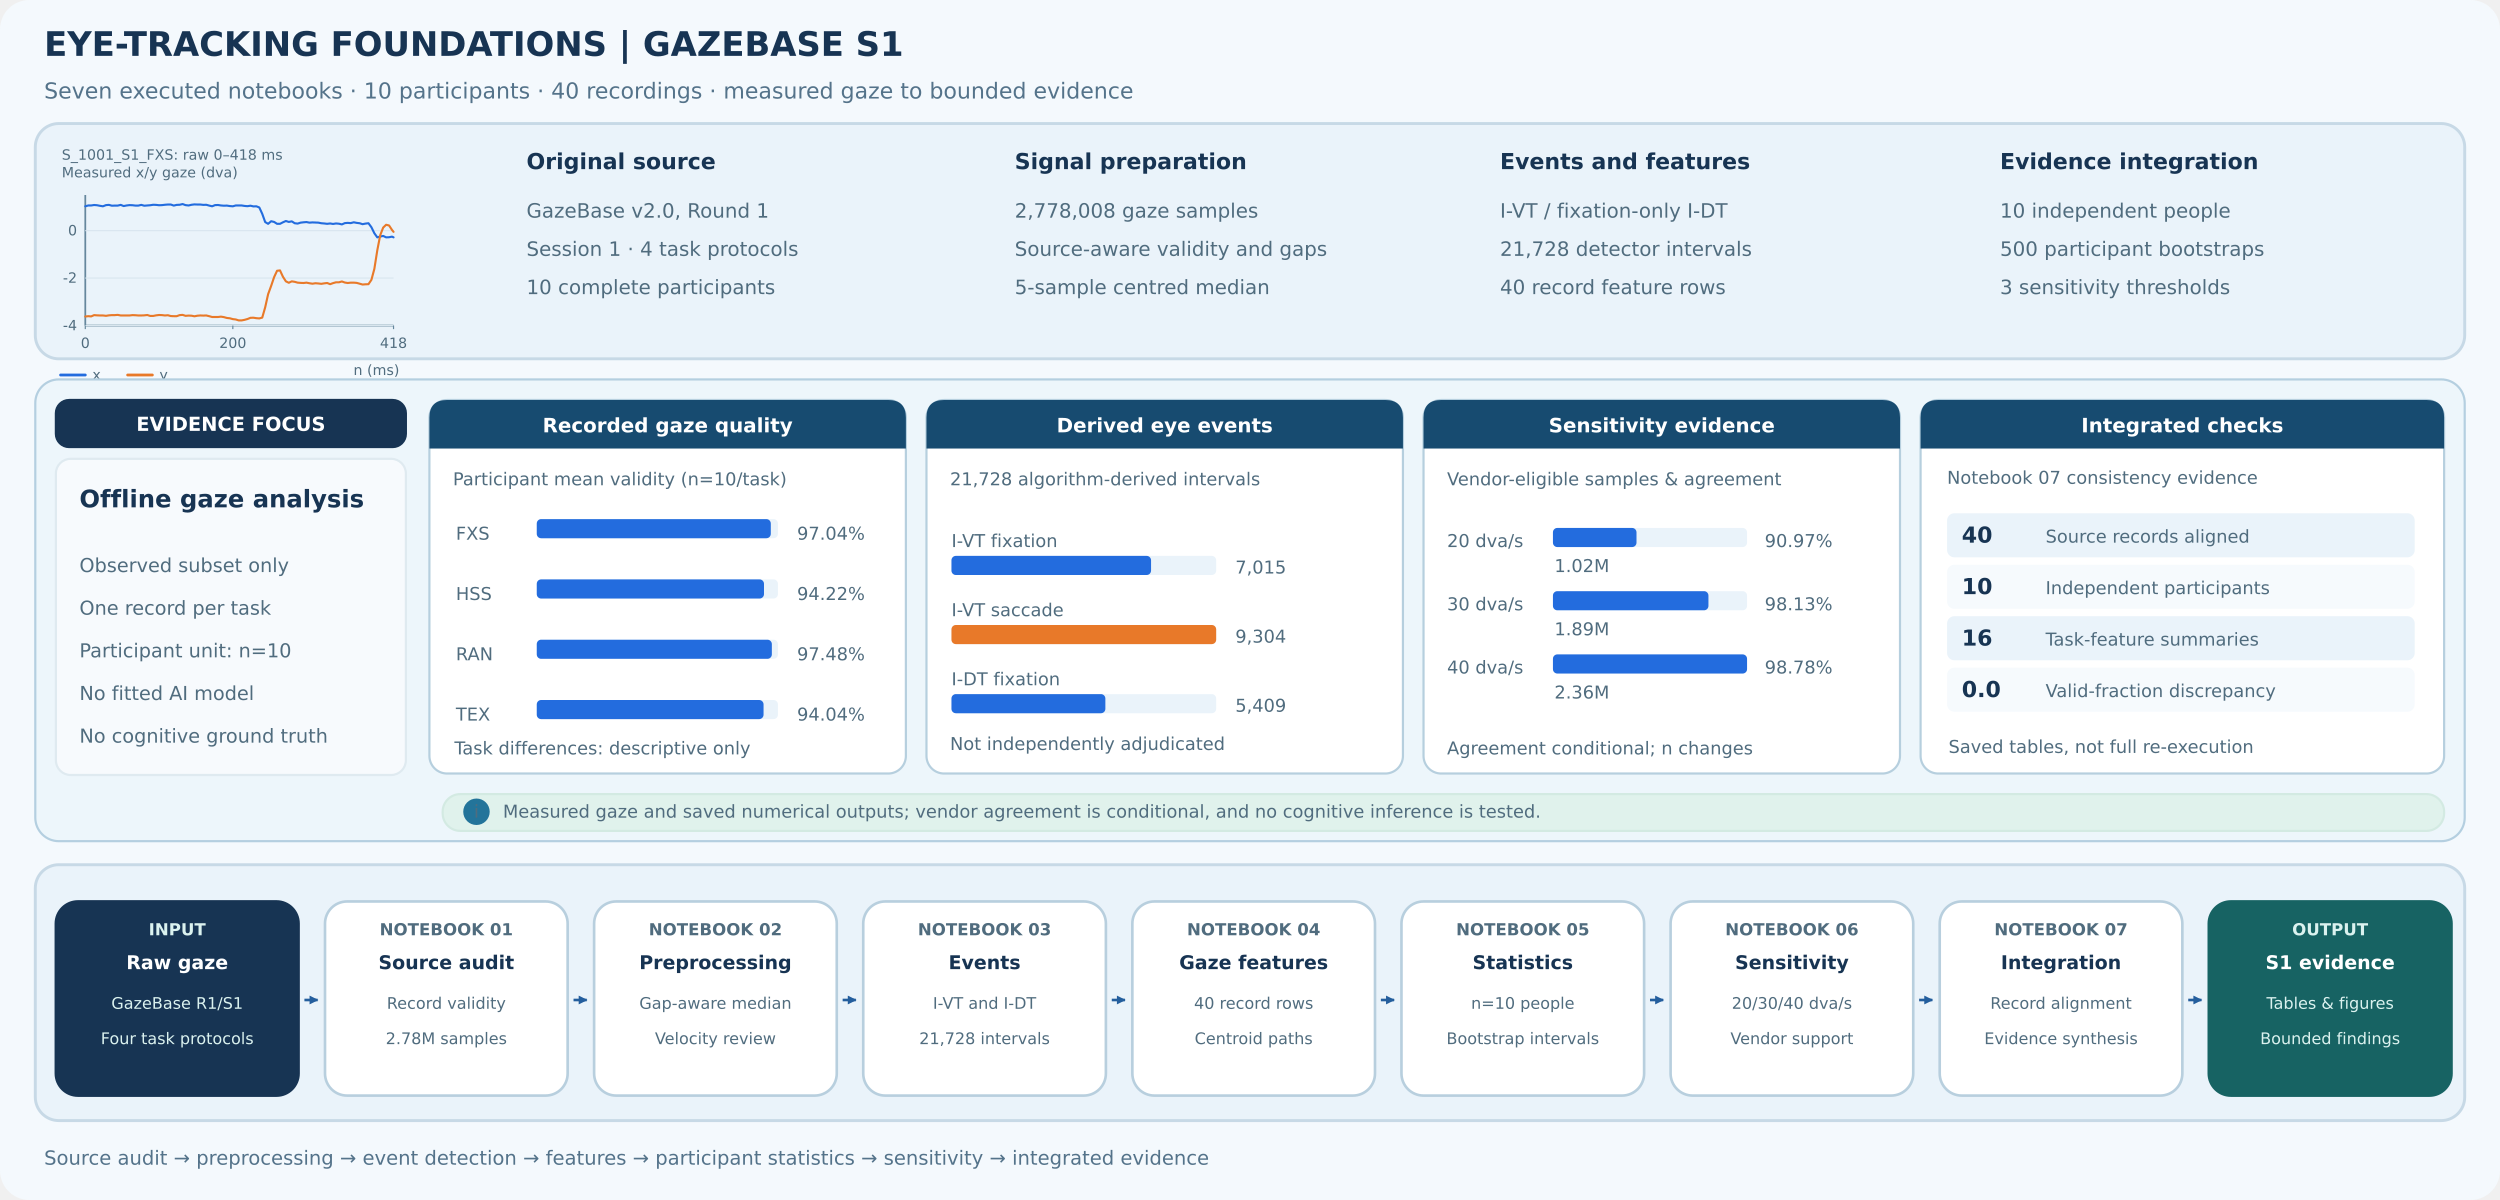
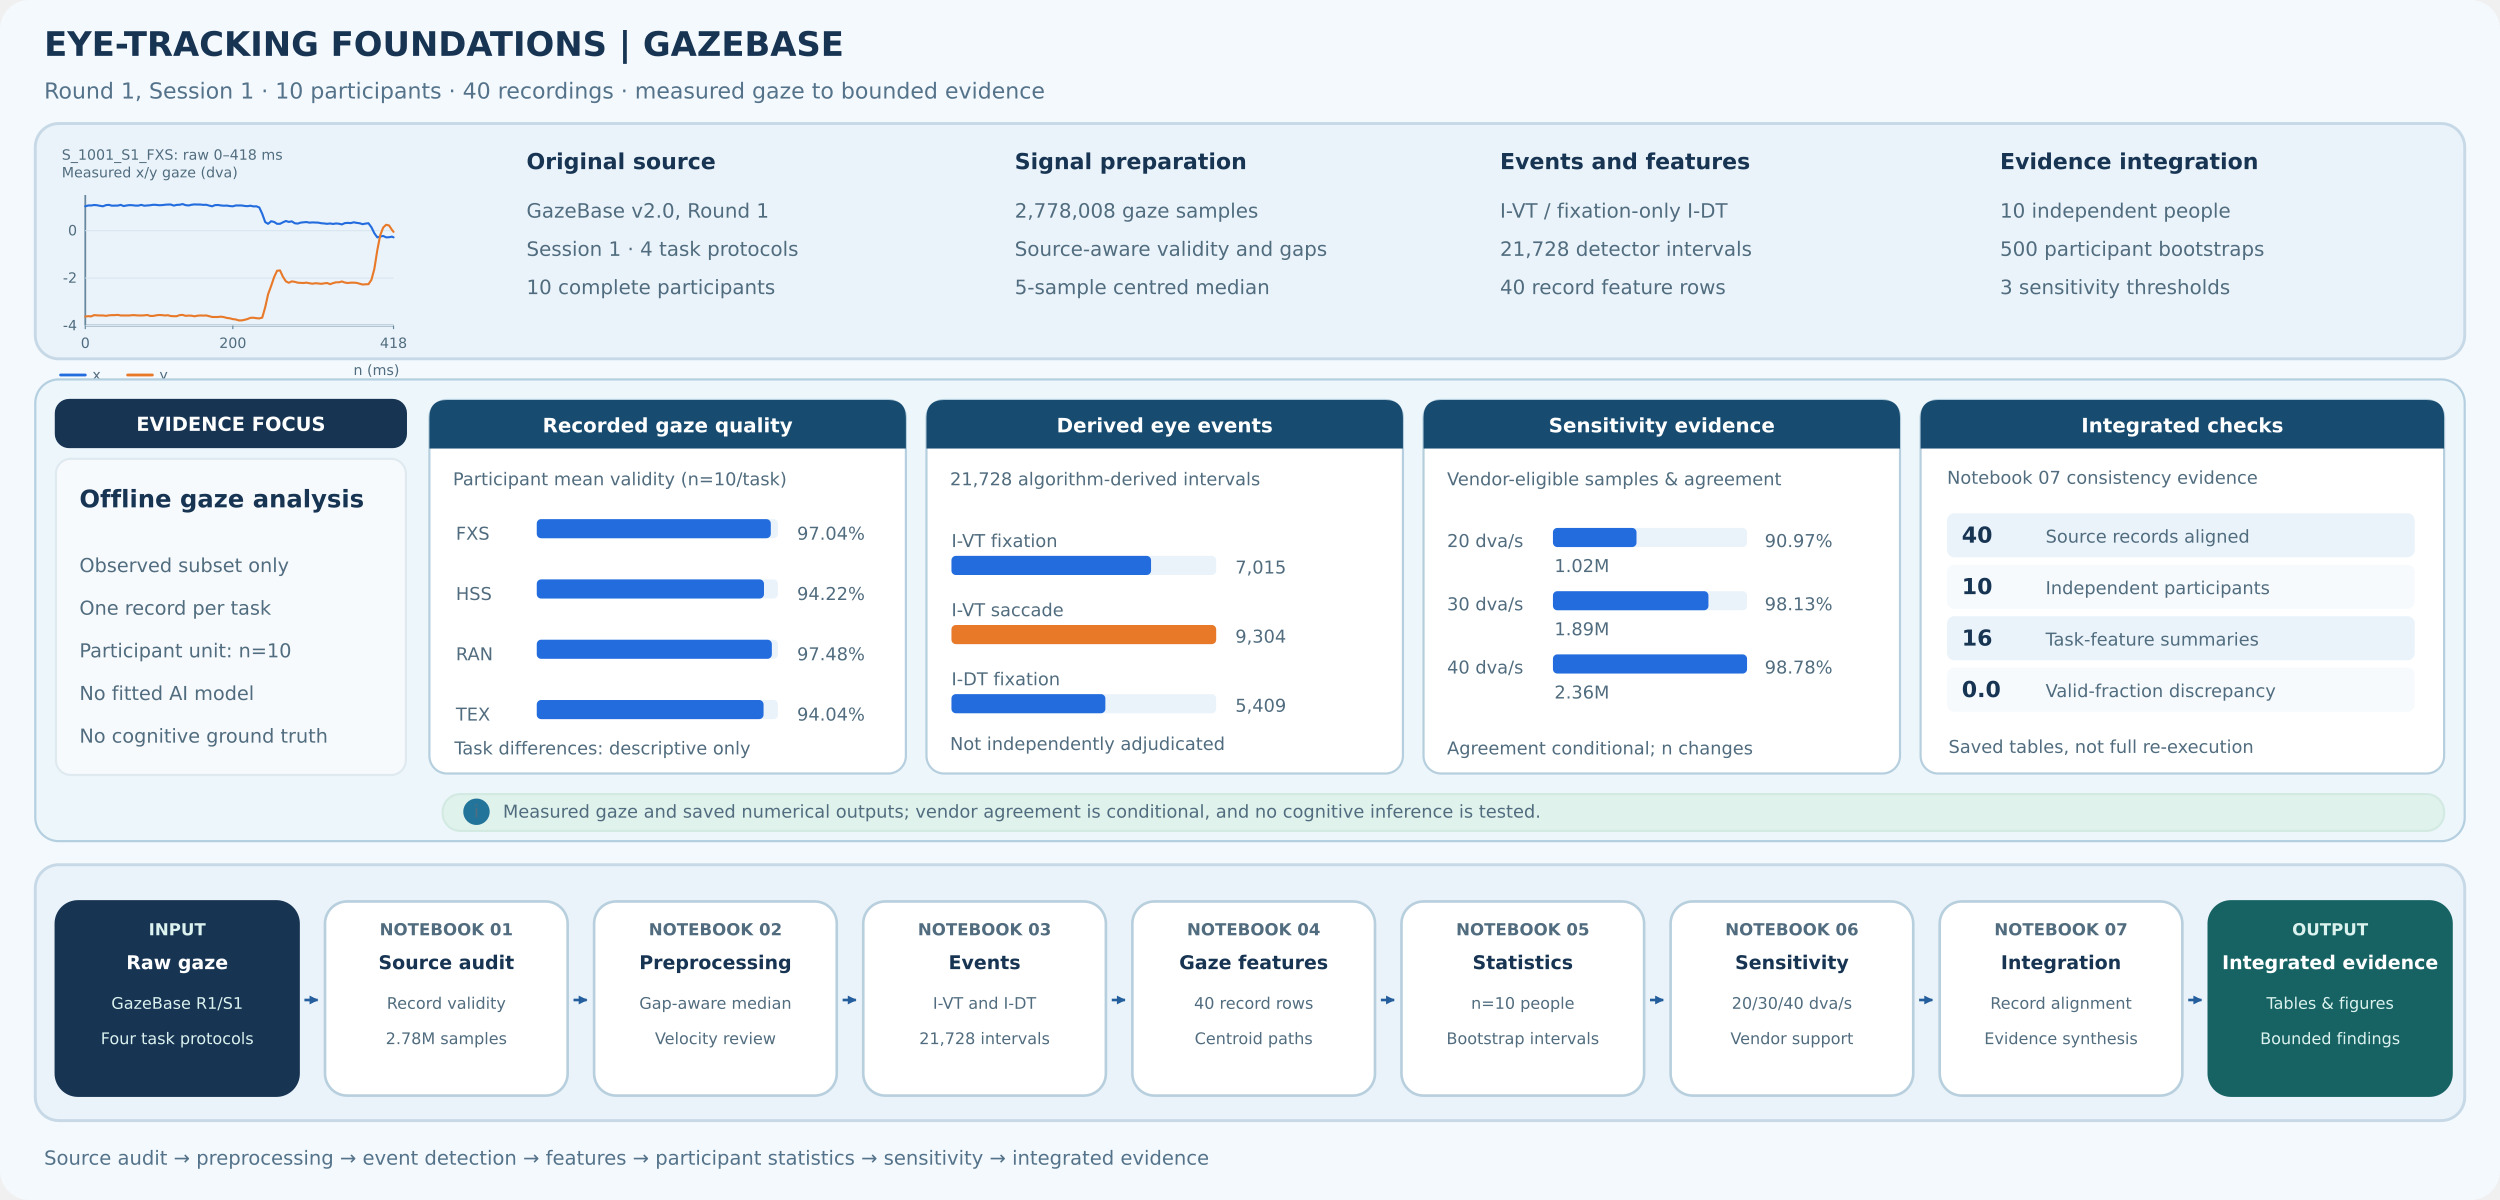
<svg xmlns="http://www.w3.org/2000/svg" width="1700" height="816" viewBox="0 0 1700 816" role="img" aria-labelledby="svg-title svg-desc">
  <defs>
    <style>
.title{font:700 23px DejaVu Sans,Arial,sans-serif;fill:#173453}.subtitle{font:400 15px DejaVu Sans,Arial,sans-serif;fill:#54738A}.sourceheading{font:700 11.5px DejaVu Sans,Arial,sans-serif;fill:#53738A}.sourcebody{font:400 13px DejaVu Sans,Arial,sans-serif;fill:#173453}.ctxhead{font:700 15px DejaVu Sans,Arial,sans-serif;fill:#173453}.ctxbody{font:400 13.5px DejaVu Sans,Arial,sans-serif;fill:#506C7E}.focushead{font:700 16.5px DejaVu Sans,Arial,sans-serif;fill:#173453}.focusbody{font:400 13.1px DejaVu Sans,Arial,sans-serif;fill:#506C7E}.sectionlabel{font:700 13.2px DejaVu Sans,Arial,sans-serif;fill:white}.panelhead{font:700 13.5px DejaVu Sans,Arial,sans-serif;fill:white}.panelbody{font:400 12.1px DejaVu Sans,Arial,sans-serif;fill:#506C7E}.nodeid{font:700 12.5px DejaVu Sans,Arial,sans-serif;fill:#506C7E}.nodetitle{font:700 15px DejaVu Sans,Arial,sans-serif;fill:#173453}.nodedesc{font:400 12.1px DejaVu Sans,Arial,sans-serif;fill:#506C7E}.endnodeid{font:700 12.5px DejaVu Sans,Arial,sans-serif;fill:#DBF2EF}.endnodetitle{font:700 15px DejaVu Sans,Arial,sans-serif;fill:white}.footer{font:400 13.3px DejaVu Sans,Arial,sans-serif;fill:#54738A}.overview-id{font:700 11.3px DejaVu Sans,Arial,sans-serif;fill:#506C7E}.overview-title{font:700 12.9px DejaVu Sans,Arial,sans-serif;fill:#173453}.overview-body{font:400 10.9px DejaVu Sans,Arial,sans-serif;fill:#506C7E}.overview-terminal-id{font:700 11.3px DejaVu Sans,Arial,sans-serif;fill:#DBF2EF}.overview-terminal-title{font:700 12.9px DejaVu Sans,Arial,sans-serif;fill:#FFFFFF}.overview-terminal-body{font:400 10.9px DejaVu Sans,Arial,sans-serif;fill:#DBF2EF}</style>
    <marker id="arr" markerWidth="6" markerHeight="6" refX="5.5" refY="3" orient="auto" markerUnits="userSpaceOnUse">
      <path d="M0 0 L6 3 L0 6 Z" fill="#245E9D" />
    </marker>
  </defs>
  <rect x="0" y="0" width="1700" height="816" rx="20" fill="#F4F9FD" stroke="none" stroke-width="1" />
  <g id="band-0-header">
-     <text x="30" y="38" class="title">EYE-TRACKING FOUNDATIONS | GAZEBASE S1</text>
-     <text x="30" y="67" class="subtitle">Seven executed notebooks · 10 participants · 40 recordings · measured gaze to bounded evidence</text>
+     <text x="30" y="38" class="title">EYE-TRACKING FOUNDATIONS | GAZEBASE</text>
+     <text x="30" y="67" class="subtitle">Round 1, Session 1 · 10 participants · 40 recordings · measured gaze to bounded evidence</text>
  </g>
  <g id="band-1-context">
    <rect x="24" y="84" width="1652" height="160" rx="16" fill="#EAF3FA" stroke="#C7D9E6" stroke-width="2" />
    <g id="source-record" aria-label="Measured horizontal and vertical gaze excerpt from original GazeBase record S_1001_S1_FXS" transform="translate(-204.4 -153) scale(0.8)">
      <text x="308" y="327" class="panelbody">S_1001_S1_FXS: raw 0–418 ms</text>
      <text x="308" y="342" class="panelbody">Measured x/y gaze (dva)</text>
      <line x1="328" y1="357" x2="328" y2="468" stroke="#66879D" stroke-width="1.5" />
      <line x1="328" y1="468" x2="590" y2="468" stroke="#66879D" stroke-width="1.5" />
      <line x1="328" y1="468" x2="590" y2="468" stroke="#D9E6EF" stroke-width="1" />
      <text x="321" y="472" class="panelbody" text-anchor="end">-4</text>
      <line x1="328" y1="427.6" x2="590" y2="427.6" stroke="#D9E6EF" stroke-width="1" />
      <text x="321" y="431.6" class="panelbody" text-anchor="end">-2</text>
      <line x1="328" y1="387.3" x2="590" y2="387.3" stroke="#D9E6EF" stroke-width="1" />
      <text x="321" y="391.3" class="panelbody" text-anchor="end">0</text>
      <line x1="328" y1="468" x2="328" y2="471" stroke="#66879D" stroke-width="1" />
      <text x="328" y="487" class="panelbody" text-anchor="middle">0</text>
      <line x1="453.4" y1="468" x2="453.4" y2="471" stroke="#66879D" stroke-width="1" />
      <text x="453.4" y="487" class="panelbody" text-anchor="middle">200</text>
      <line x1="590" y1="468" x2="590" y2="471" stroke="#66879D" stroke-width="1" />
      <text x="590" y="487" class="panelbody" text-anchor="middle">418</text>
      <path d="M328.0 366.6 L330.5 365.9 L333.0 365.9 L335.5 365.5 L338.0 365.7 L340.5 366.2 L343.0 366.6 L345.6 365.6 L348.1 365.4 L350.6 366.1 L353.1 366.0 L355.6 366.0 L358.1 365.4 L360.6 366.4 L363.1 365.9 L365.6 365.6 L368.1 365.7 L370.6 366.0 L373.1 366.0 L375.6 365.4 L378.1 366.1 L380.7 365.9 L383.2 365.7 L385.7 365.3 L388.2 365.4 L390.7 365.7 L393.2 365.6 L395.7 365.3 L398.2 365.1 L400.7 365.1 L403.2 366.0 L405.7 365.4 L408.2 365.3 L410.7 364.7 L413.2 365.6 L415.8 365.9 L418.3 365.3 L420.8 365.0 L423.3 365.1 L425.8 365.1 L428.3 365.4 L430.8 365.3 L433.3 366.0 L435.8 366.6 L438.3 365.6 L440.8 365.5 L443.3 365.9 L445.8 366.1 L448.3 366.0 L450.9 366.4 L453.4 366.6 L455.9 365.9 L458.4 365.9 L460.9 365.9 L463.4 366.3 L465.9 366.5 L468.4 366.1 L470.9 366.7 L473.4 366.6 L475.9 367.6 L478.4 373.0 L480.9 380.0 L483.4 381.5 L486.0 379.3 L488.5 379.9 L491.0 381.5 L493.5 381.5 L496.0 380.2 L498.5 379.1 L501.0 379.9 L503.5 379.4 L506.0 381.0 L508.5 381.3 L511.0 380.5 L513.5 380.2 L516.0 380.0 L518.5 380.5 L521.1 380.3 L523.6 380.4 L526.1 380.5 L528.6 381.0 L531.1 381.2 L533.6 381.5 L536.1 381.2 L538.6 381.6 L541.1 381.2 L543.6 381.4 L546.1 382.0 L548.6 380.9 L551.1 380.7 L553.6 380.9 L556.2 380.2 L558.7 380.7 L561.2 381.0 L563.7 381.8 L566.2 381.3 L568.7 381.0 L571.2 384.4 L573.7 389.5 L576.2 393.0 L578.7 392.3 L581.2 391.8 L583.7 393.0 L586.2 392.9 L588.7 392.4 L590.0 393.0" fill="none" stroke="#236CDE" stroke-width="1.8" stroke-linecap="round" stroke-linejoin="round" />
      <path d="M328.0 460.3 L330.5 460.0 L333.0 460.2 L335.5 459.1 L338.0 459.3 L340.5 459.4 L343.0 459.4 L345.6 459.7 L348.1 459.3 L350.6 459.1 L353.1 459.1 L355.6 458.9 L358.1 459.4 L360.6 459.4 L363.1 459.4 L365.6 459.4 L368.1 459.1 L370.6 459.2 L373.1 459.4 L375.6 459.4 L378.1 459.3 L380.7 459.0 L383.2 459.8 L385.7 459.8 L388.2 459.3 L390.7 459.0 L393.2 459.1 L395.7 459.4 L398.2 459.2 L400.7 459.9 L403.2 460.0 L405.7 460.0 L408.2 459.1 L410.7 458.9 L413.2 459.7 L415.8 459.5 L418.3 459.6 L420.8 460.1 L423.3 459.6 L425.8 459.4 L428.3 459.5 L430.8 459.4 L433.3 460.0 L435.8 460.7 L438.3 460.7 L440.8 460.7 L443.3 460.4 L445.8 460.8 L448.3 461.5 L450.9 461.8 L453.4 462.5 L455.9 462.8 L458.4 463.6 L460.9 463.6 L463.4 463.1 L465.9 462.4 L468.4 461.4 L470.9 461.3 L473.4 461.7 L475.9 461.9 L478.4 461.2 L480.9 452.5 L483.4 441.3 L486.0 434.2 L488.5 426.8 L491.0 421.4 L493.5 421.1 L496.0 426.5 L498.5 430.4 L501.0 431.6 L503.5 430.4 L506.0 430.8 L508.5 431.5 L511.0 431.7 L513.5 431.8 L516.0 431.5 L518.5 432.0 L521.1 432.4 L523.6 432.0 L526.1 432.2 L528.6 432.5 L531.1 432.1 L533.6 431.8 L536.1 432.8 L538.6 431.9 L541.1 431.2 L543.6 431.2 L546.1 430.5 L548.6 431.4 L551.1 431.8 L553.6 431.5 L556.2 431.5 L558.7 431.7 L561.2 432.4 L563.7 433.1 L566.2 432.9 L568.7 432.8 L571.2 429.1 L573.7 419.8 L576.2 404.0 L578.7 391.1 L581.2 384.7 L583.7 382.3 L586.2 382.9 L588.7 386.7 L590.0 388.3" fill="none" stroke="#E87929" stroke-width="1.8" stroke-linecap="round" stroke-linejoin="round" />
      <path d="M307 510 L328 510" fill="none" stroke="#236CDE" stroke-width="2.4" stroke-linecap="round" stroke-linejoin="round" />
      <text x="334" y="514" class="panelbody">x</text>
      <path d="M364 510 L385 510" fill="none" stroke="#E87929" stroke-width="2.4" stroke-linecap="round" stroke-linejoin="round" />
      <text x="391" y="514" class="panelbody">y</text>
      <text x="595" y="510" class="panelbody" text-anchor="end">n (ms)</text>
    </g>
    <g id="context-1">
      <text x="358" y="115" class="ctxhead">Original source</text>
      <text x="358" y="148" class="ctxbody">GazeBase v2.0, Round 1</text>
      <text x="358" y="174" class="ctxbody">Session 1 · 4 task protocols</text>
      <text x="358" y="200" class="ctxbody">10 complete participants</text>
    </g>
    <g id="context-2">
      <text x="690" y="115" class="ctxhead">Signal preparation</text>
      <text x="690" y="148" class="ctxbody">2,778,008 gaze samples</text>
      <text x="690" y="174" class="ctxbody">Source-aware validity and gaps</text>
      <text x="690" y="200" class="ctxbody">5-sample centred median</text>
    </g>
    <g id="context-3">
      <text x="1020" y="115" class="ctxhead">Events and features</text>
      <text x="1020" y="148" class="ctxbody">I-VT / fixation-only I-DT</text>
      <text x="1020" y="174" class="ctxbody">21,728 detector intervals</text>
      <text x="1020" y="200" class="ctxbody">40 record feature rows</text>
    </g>
    <g id="context-4">
      <text x="1360" y="115" class="ctxhead">Evidence integration</text>
      <text x="1360" y="148" class="ctxbody">10 independent people</text>
      <text x="1360" y="174" class="ctxbody">500 participant bootstraps</text>
      <text x="1360" y="200" class="ctxbody">3 sensitivity thresholds</text>
    </g>
  </g>
  <g id="band-2-analysis">
    <rect x="24" y="258" width="1652" height="314" rx="16" fill="#EDF6FB" stroke="#B4CFE0" stroke-width="1.5" />
    <rect x="38" y="272" width="238" height="32" rx="9" fill="#173453" stroke="#173453" stroke-width="1.5" />
    <text x="157" y="293" class="sectionlabel" text-anchor="middle">EVIDENCE FOCUS</text>
    <rect x="38" y="312" width="238" height="215" rx="10" fill="#F7FAFD" stroke="#DFEAF0" stroke-width="1.5" />
    <text x="54" y="345" class="focushead">Offline gaze analysis</text>
    <text x="54" y="389" class="focusbody">Observed subset only</text>
    <text x="54" y="418" class="focusbody">One record per task</text>
    <text x="54" y="447" class="focusbody">Participant unit: n=10</text>
    <text x="54" y="476" class="focusbody">No fitted AI model</text>
    <text x="54" y="505" class="focusbody">No cognitive ground truth</text>
    <g id="panels">
      <g id="panel-1">
        <rect x="292" y="272" width="324" height="254" rx="12" fill="#FFFFFF" stroke="#B6CFDE" stroke-width="1.5" />
        <path d="M304 272 H604 Q616 272 616 284 V305 H292 V284 Q292 272 304 272Z" fill="#174B70" />
        <text x="454" y="294" class="panelhead" text-anchor="middle">Recorded gaze quality</text>
        <g id="panel-data-1">
          <text x="308" y="330" class="panelbody">Participant mean validity (n=10/task)</text>
          <text x="310" y="367" class="panelbody">FXS</text>
          <rect x="365" y="353" width="164" height="13" rx="3" fill="#EAF3FA" stroke="none" stroke-width="0" />
          <rect x="365" y="353" width="159.15" height="13" rx="3" fill="#236CDE" stroke="none" stroke-width="0" />
          <text x="542" y="367" class="panelbody">97.04%</text>
          <text x="310" y="408" class="panelbody">HSS</text>
          <rect x="365" y="394" width="164" height="13" rx="3" fill="#EAF3FA" stroke="none" stroke-width="0" />
          <rect x="365" y="394" width="154.52" height="13" rx="3" fill="#236CDE" stroke="none" stroke-width="0" />
          <text x="542" y="408" class="panelbody">94.22%</text>
          <text x="310" y="449" class="panelbody">RAN</text>
          <rect x="365" y="435" width="164" height="13" rx="3" fill="#EAF3FA" stroke="none" stroke-width="0" />
          <rect x="365" y="435" width="159.86" height="13" rx="3" fill="#236CDE" stroke="none" stroke-width="0" />
          <text x="542" y="449" class="panelbody">97.48%</text>
          <text x="310" y="490" class="panelbody">TEX</text>
          <rect x="365" y="476" width="164" height="13" rx="3" fill="#EAF3FA" stroke="none" stroke-width="0" />
          <rect x="365" y="476" width="154.22" height="13" rx="3" fill="#236CDE" stroke="none" stroke-width="0" />
          <text x="542" y="490" class="panelbody">94.04%</text>
          <text x="309" y="513" class="panelbody">Task differences: descriptive only</text>
        </g>
      </g>
      <g id="panel-2">
        <rect x="630" y="272" width="324" height="254" rx="12" fill="#FFFFFF" stroke="#B6CFDE" stroke-width="1.5" />
        <path d="M642 272 H942 Q954 272 954 284 V305 H630 V284 Q630 272 642 272Z" fill="#174B70" />
        <text x="792" y="294" class="panelhead" text-anchor="middle">Derived eye events</text>
        <g id="panel-data-2">
          <text x="646" y="330" class="panelbody">21,728 algorithm-derived intervals</text>
          <text x="647" y="372" class="panelbody">I-VT fixation</text>
          <rect x="647" y="378" width="180" height="13" rx="3" fill="#EAF3FA" stroke="none" stroke-width="0" />
          <rect x="647" y="378" width="135.72" height="13" rx="3" fill="#236CDE" stroke="none" stroke-width="0" />
          <text x="840" y="390" class="panelbody">7,015</text>
          <text x="647" y="419" class="panelbody">I-VT saccade</text>
          <rect x="647" y="425" width="180" height="13" rx="3" fill="#EAF3FA" stroke="none" stroke-width="0" />
          <rect x="647" y="425" width="180.00" height="13" rx="3" fill="#E87929" stroke="none" stroke-width="0" />
          <text x="840" y="437" class="panelbody">9,304</text>
          <text x="647" y="466" class="panelbody">I-DT fixation</text>
          <rect x="647" y="472" width="180" height="13" rx="3" fill="#EAF3FA" stroke="none" stroke-width="0" />
          <rect x="647" y="472" width="104.65" height="13" rx="3" fill="#236CDE" stroke="none" stroke-width="0" />
          <text x="840" y="484" class="panelbody">5,409</text>
          <text x="646" y="510" class="panelbody">Not independently adjudicated</text>
        </g>
      </g>
      <g id="panel-3">
        <rect x="968" y="272" width="324" height="254" rx="12" fill="#FFFFFF" stroke="#B6CFDE" stroke-width="1.5" />
        <path d="M980 272 H1280 Q1292 272 1292 284 V305 H968 V284 Q968 272 980 272Z" fill="#174B70" />
        <text x="1130" y="294" class="panelhead" text-anchor="middle">Sensitivity evidence</text>
        <g id="panel-data-3">
          <text x="984" y="330" class="panelbody">Vendor-eligible samples &amp; agreement</text>
          <text x="984" y="372" class="panelbody">20 dva/s</text>
          <rect x="1056" y="359" width="132" height="13" rx="3" fill="#EAF3FA" stroke="none" stroke-width="0" />
          <rect x="1056" y="359" width="56.82" height="13" rx="3" fill="#236CDE" stroke="none" stroke-width="0" />
          <text x="1200" y="372" class="panelbody">90.97%</text>
          <text x="1057" y="389" class="panelbody">1.02M</text>
          <text x="984" y="415" class="panelbody">30 dva/s</text>
          <rect x="1056" y="402" width="132" height="13" rx="3" fill="#EAF3FA" stroke="none" stroke-width="0" />
          <rect x="1056" y="402" width="105.74" height="13" rx="3" fill="#236CDE" stroke="none" stroke-width="0" />
          <text x="1200" y="415" class="panelbody">98.13%</text>
          <text x="1057" y="432" class="panelbody">1.89M</text>
          <text x="984" y="458" class="panelbody">40 dva/s</text>
          <rect x="1056" y="445" width="132" height="13" rx="3" fill="#EAF3FA" stroke="none" stroke-width="0" />
          <rect x="1056" y="445" width="132.00" height="13" rx="3" fill="#236CDE" stroke="none" stroke-width="0" />
          <text x="1200" y="458" class="panelbody">98.78%</text>
          <text x="1057" y="475" class="panelbody">2.36M</text>
          <text x="984" y="513" class="panelbody">Agreement conditional; n changes</text>
        </g>
      </g>
      <g id="panel-4">
        <rect x="1306" y="272" width="356" height="254" rx="12" fill="#FFFFFF" stroke="#B6CFDE" stroke-width="1.5" />
        <path d="M1318 272 H1650 Q1662 272 1662 284 V305 H1306 V284 Q1306 272 1318 272Z" fill="#174B70" />
        <text x="1484" y="294" class="panelhead" text-anchor="middle">Integrated checks</text>
        <g id="panel-data-4">
          <text x="1324" y="329" class="panelbody">Notebook 07 consistency evidence</text>
          <rect x="1324" y="349" width="318" height="30" rx="5" fill="#EAF3FA" stroke="none" stroke-width="0" />
          <text x="1334" y="369" class="ctxhead">40</text>
          <text x="1391" y="369" class="panelbody">Source records aligned</text>
          <rect x="1324" y="384" width="318" height="30" rx="5" fill="#F6FAFD" stroke="none" stroke-width="0" />
          <text x="1334" y="404" class="ctxhead">10</text>
          <text x="1391" y="404" class="panelbody">Independent participants</text>
          <rect x="1324" y="419" width="318" height="30" rx="5" fill="#EAF3FA" stroke="none" stroke-width="0" />
          <text x="1334" y="439" class="ctxhead">16</text>
          <text x="1391" y="439" class="panelbody">Task-feature summaries</text>
          <rect x="1324" y="454" width="318" height="30" rx="5" fill="#F6FAFD" stroke="none" stroke-width="0" />
          <text x="1334" y="474" class="ctxhead">0.0</text>
          <text x="1391" y="474" class="panelbody">Valid-fraction discrepancy</text>
          <text x="1325" y="512" class="panelbody">Saved tables, not full re-execution</text>
        </g>
      </g>
    </g>
    <g id="scientific-note">
      <rect x="301" y="540" width="1361" height="25" rx="12" fill="#E0F2EC" stroke="#D3EAE2" stroke-width="1.5" />
      <circle cx="324" cy="552" r="9" fill="#23749A" />
      <text x="324" y="556" class="panelbody" text-anchor="middle">i</text>
      <text x="342" y="556" class="panelbody">Measured gaze and saved numerical outputs; vendor agreement is conditional, and no cognitive inference is tested.</text>
    </g>
  </g>
  <g id="band-3-workflow">
    <rect x="24" y="588" width="1652" height="174" rx="16" fill="#EAF3FA" stroke="#C7D9E6" stroke-width="2" />
    <g id="workflow-node-0" role="group" aria-label="INPUT Raw gaze">
      <rect x="38" y="613" width="165" height="132" rx="15" fill="#173453" stroke="#173453" stroke-width="1.8" />
      <text x="120.5" y="636" class="overview-terminal-id" text-anchor="middle">INPUT</text>
      <text x="120.5" y="659" class="overview-terminal-title" text-anchor="middle">Raw gaze</text>
      <text x="120.5" y="686" class="overview-terminal-body" text-anchor="middle">GazeBase R1/S1</text>
      <text x="120.5" y="710" class="overview-terminal-body" text-anchor="middle">Four task protocols</text>
    </g>
    <g id="workflow-node-1" role="group" aria-label="NOTEBOOK 01 Source audit">
      <rect x="221" y="613" width="165" height="132" rx="15" fill="#FFFFFF" stroke="#B8CFDE" stroke-width="1.8" />
      <text x="303.5" y="636" class="overview-id" text-anchor="middle">NOTEBOOK 01</text>
      <text x="303.5" y="659" class="overview-title" text-anchor="middle">Source audit</text>
      <text x="303.5" y="686" class="overview-body" text-anchor="middle">Record validity</text>
      <text x="303.5" y="710" class="overview-body" text-anchor="middle">2.78M samples</text>
    </g>
    <g id="workflow-node-2" role="group" aria-label="NOTEBOOK 02 Preprocessing">
      <rect x="404" y="613" width="165" height="132" rx="15" fill="#FFFFFF" stroke="#B8CFDE" stroke-width="1.8" />
      <text x="486.5" y="636" class="overview-id" text-anchor="middle">NOTEBOOK 02</text>
      <text x="486.5" y="659" class="overview-title" text-anchor="middle">Preprocessing</text>
      <text x="486.5" y="686" class="overview-body" text-anchor="middle">Gap-aware median</text>
      <text x="486.5" y="710" class="overview-body" text-anchor="middle">Velocity review</text>
    </g>
    <g id="workflow-node-3" role="group" aria-label="NOTEBOOK 03 Events">
      <rect x="587" y="613" width="165" height="132" rx="15" fill="#FFFFFF" stroke="#B8CFDE" stroke-width="1.8" />
      <text x="669.5" y="636" class="overview-id" text-anchor="middle">NOTEBOOK 03</text>
      <text x="669.5" y="659" class="overview-title" text-anchor="middle">Events</text>
      <text x="669.5" y="686" class="overview-body" text-anchor="middle">I-VT and I-DT</text>
      <text x="669.5" y="710" class="overview-body" text-anchor="middle">21,728 intervals</text>
    </g>
    <g id="workflow-node-4" role="group" aria-label="NOTEBOOK 04 Gaze features">
      <rect x="770" y="613" width="165" height="132" rx="15" fill="#FFFFFF" stroke="#B8CFDE" stroke-width="1.8" />
      <text x="852.5" y="636" class="overview-id" text-anchor="middle">NOTEBOOK 04</text>
      <text x="852.5" y="659" class="overview-title" text-anchor="middle">Gaze features</text>
      <text x="852.5" y="686" class="overview-body" text-anchor="middle">40 record rows</text>
      <text x="852.5" y="710" class="overview-body" text-anchor="middle">Centroid paths</text>
    </g>
    <g id="workflow-node-5" role="group" aria-label="NOTEBOOK 05 Statistics">
      <rect x="953" y="613" width="165" height="132" rx="15" fill="#FFFFFF" stroke="#B8CFDE" stroke-width="1.8" />
      <text x="1035.5" y="636" class="overview-id" text-anchor="middle">NOTEBOOK 05</text>
      <text x="1035.5" y="659" class="overview-title" text-anchor="middle">Statistics</text>
      <text x="1035.5" y="686" class="overview-body" text-anchor="middle">n=10 people</text>
      <text x="1035.5" y="710" class="overview-body" text-anchor="middle">Bootstrap intervals</text>
    </g>
    <g id="workflow-node-6" role="group" aria-label="NOTEBOOK 06 Sensitivity">
      <rect x="1136" y="613" width="165" height="132" rx="15" fill="#FFFFFF" stroke="#B8CFDE" stroke-width="1.8" />
      <text x="1218.5" y="636" class="overview-id" text-anchor="middle">NOTEBOOK 06</text>
      <text x="1218.5" y="659" class="overview-title" text-anchor="middle">Sensitivity</text>
      <text x="1218.5" y="686" class="overview-body" text-anchor="middle">20/30/40 dva/s</text>
      <text x="1218.5" y="710" class="overview-body" text-anchor="middle">Vendor support</text>
    </g>
    <g id="workflow-node-7" role="group" aria-label="NOTEBOOK 07 Integration">
      <rect x="1319" y="613" width="165" height="132" rx="15" fill="#FFFFFF" stroke="#B8CFDE" stroke-width="1.8" />
      <text x="1401.5" y="636" class="overview-id" text-anchor="middle">NOTEBOOK 07</text>
      <text x="1401.5" y="659" class="overview-title" text-anchor="middle">Integration</text>
      <text x="1401.5" y="686" class="overview-body" text-anchor="middle">Record alignment</text>
      <text x="1401.5" y="710" class="overview-body" text-anchor="middle">Evidence synthesis</text>
    </g>
-     <g id="workflow-node-8" role="group" aria-label="OUTPUT S1 evidence">
+     <g id="workflow-node-8" role="group" aria-label="OUTPUT Integrated evidence">
      <rect x="1502" y="613" width="165" height="132" rx="15" fill="#176363" stroke="#176363" stroke-width="1.8" />
      <text x="1584.5" y="636" class="overview-terminal-id" text-anchor="middle">OUTPUT</text>
-       <text x="1584.5" y="659" class="overview-terminal-title" text-anchor="middle">S1 evidence</text>
+       <text x="1584.5" y="659" class="overview-terminal-title" text-anchor="middle">Integrated evidence</text>
      <text x="1584.5" y="686" class="overview-terminal-body" text-anchor="middle">Tables &amp; figures</text>
      <text x="1584.5" y="710" class="overview-terminal-body" text-anchor="middle">Bounded findings</text>
    </g>
    <g id="workflow-connectors">
      <line x1="207" y1="680" x2="216" y2="680" stroke="#245E9D" stroke-width="1.8" marker-end="url(#arr)" />
      <line x1="390" y1="680" x2="399" y2="680" stroke="#245E9D" stroke-width="1.8" marker-end="url(#arr)" />
      <line x1="573" y1="680" x2="582" y2="680" stroke="#245E9D" stroke-width="1.8" marker-end="url(#arr)" />
      <line x1="756" y1="680" x2="765" y2="680" stroke="#245E9D" stroke-width="1.8" marker-end="url(#arr)" />
      <line x1="939" y1="680" x2="948" y2="680" stroke="#245E9D" stroke-width="1.8" marker-end="url(#arr)" />
      <line x1="1122" y1="680" x2="1131" y2="680" stroke="#245E9D" stroke-width="1.8" marker-end="url(#arr)" />
      <line x1="1305" y1="680" x2="1314" y2="680" stroke="#245E9D" stroke-width="1.8" marker-end="url(#arr)" />
      <line x1="1488" y1="680" x2="1497" y2="680" stroke="#245E9D" stroke-width="1.8" marker-end="url(#arr)" />
    </g>
  </g>
  <g id="band-4-summary">
    <text x="30" y="792" class="footer">Source audit → preprocessing → event detection → features → participant statistics → sensitivity → integrated evidence</text>
  </g>
</svg>
